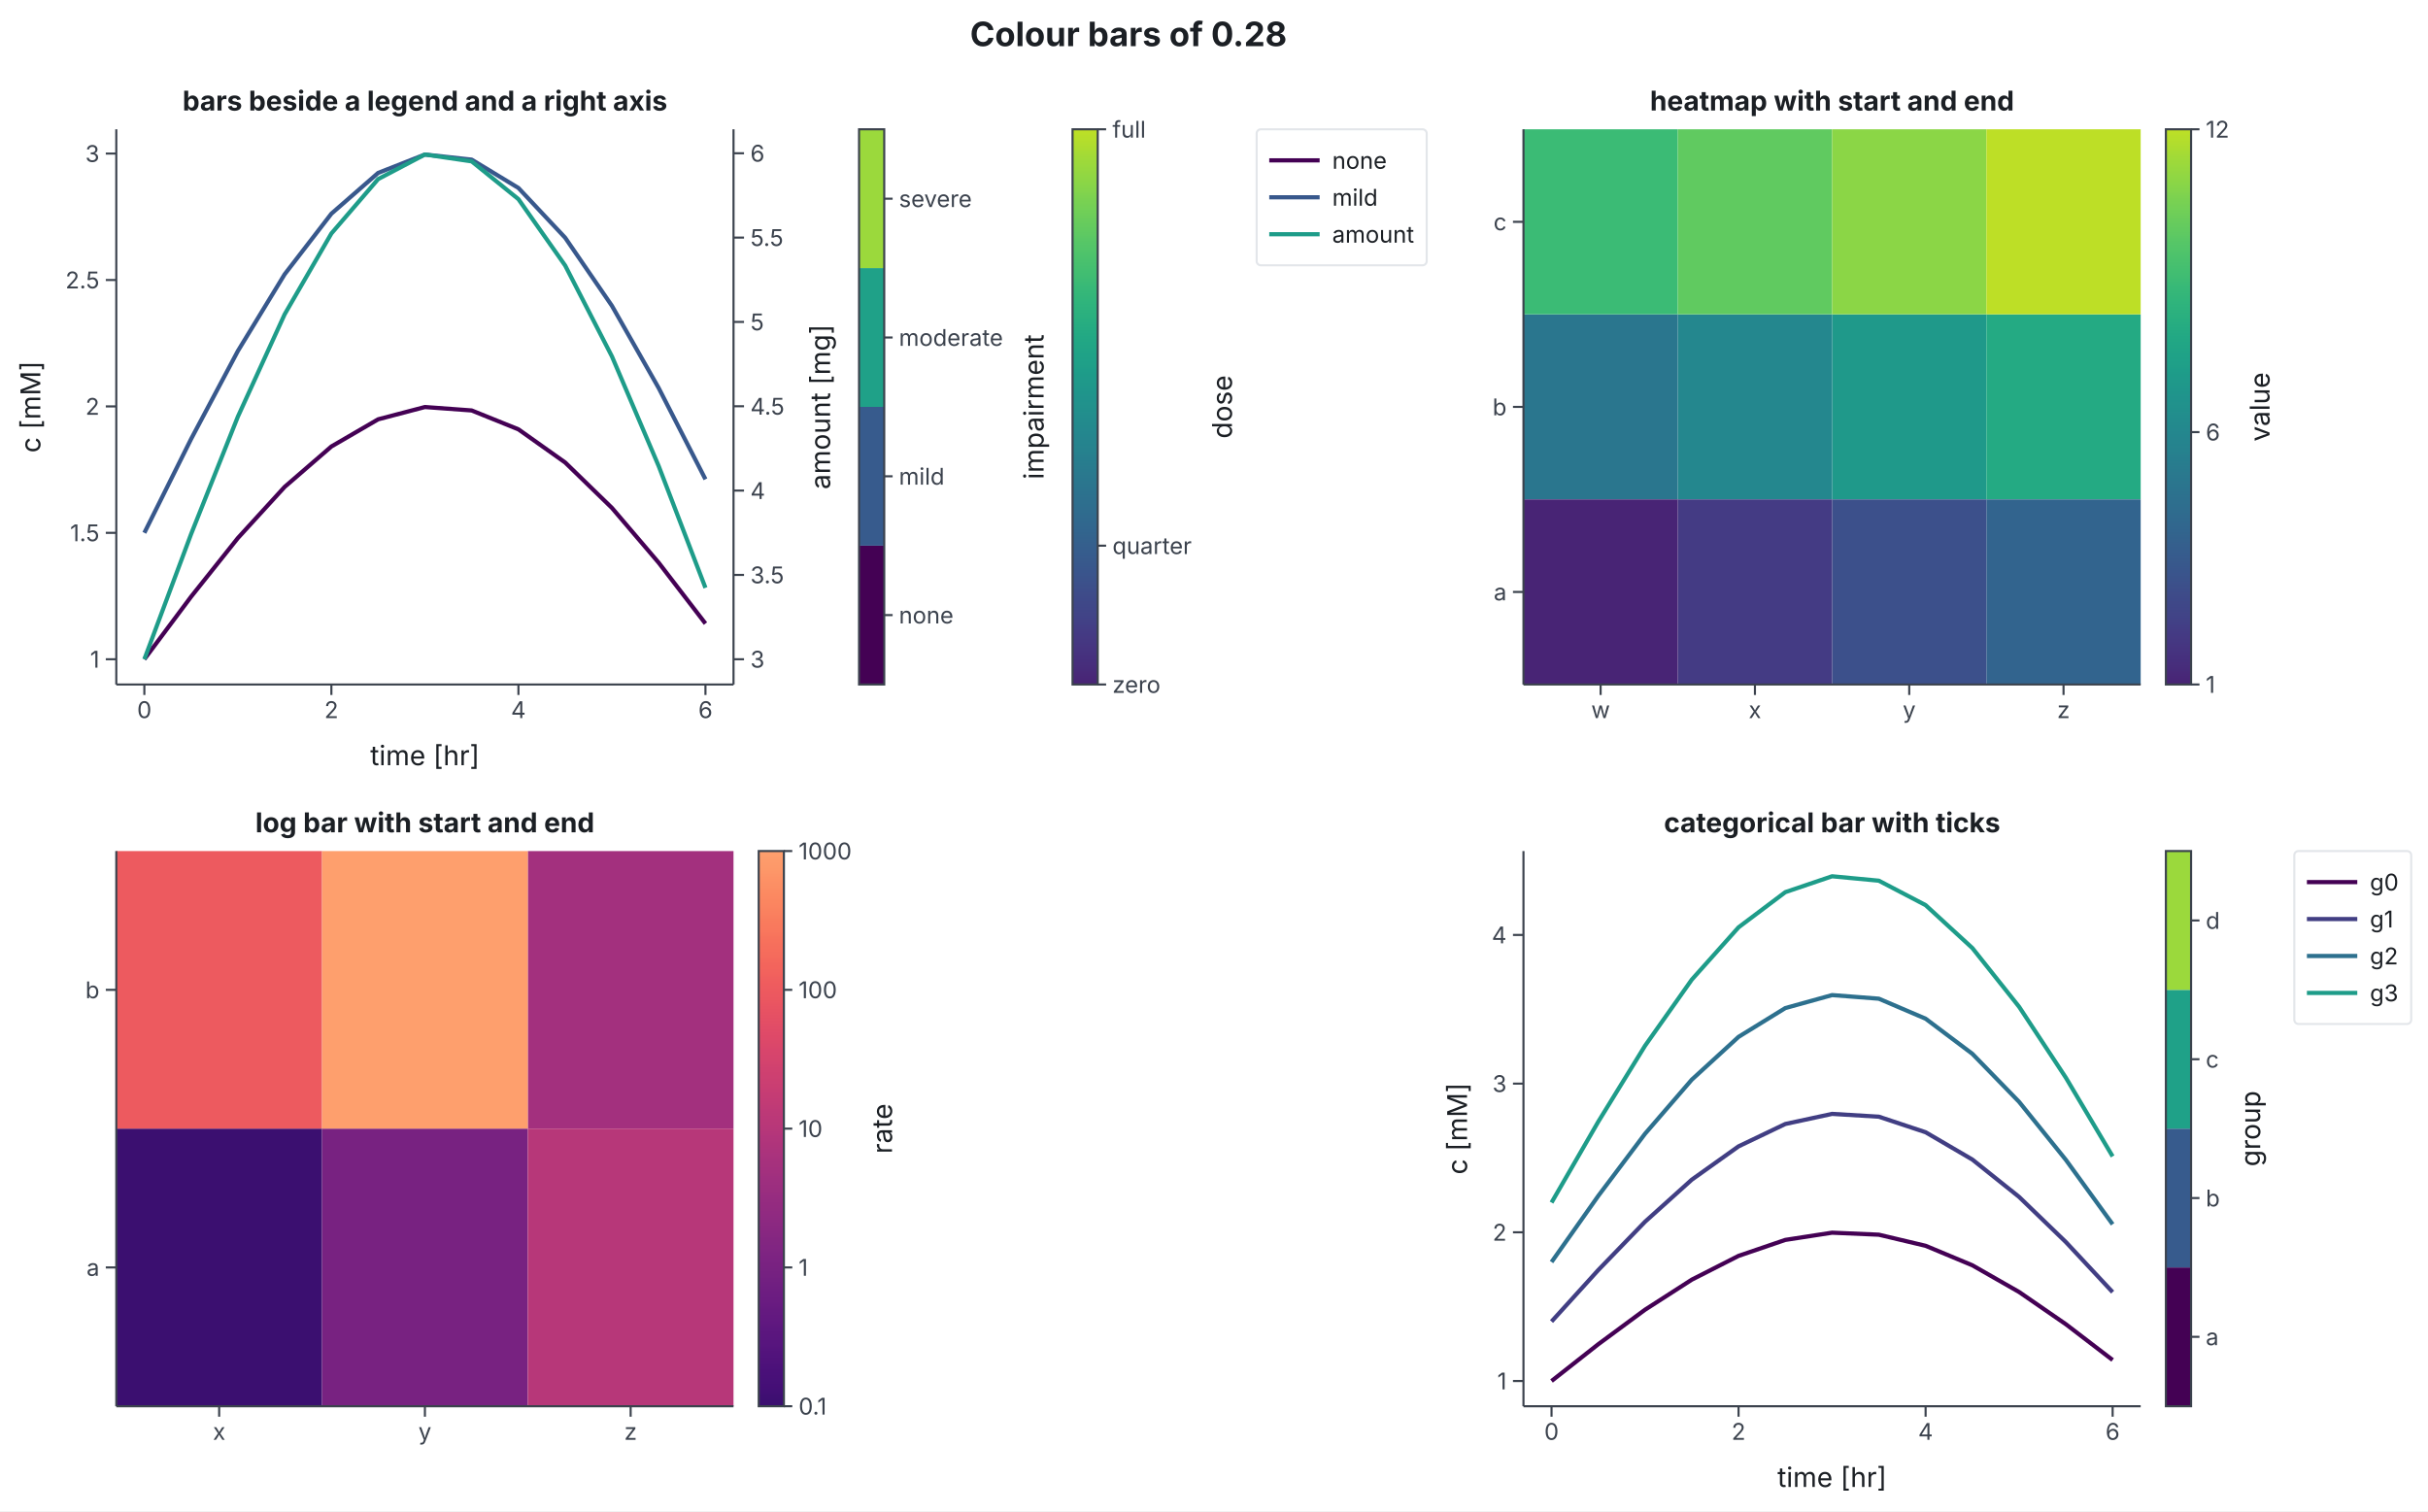
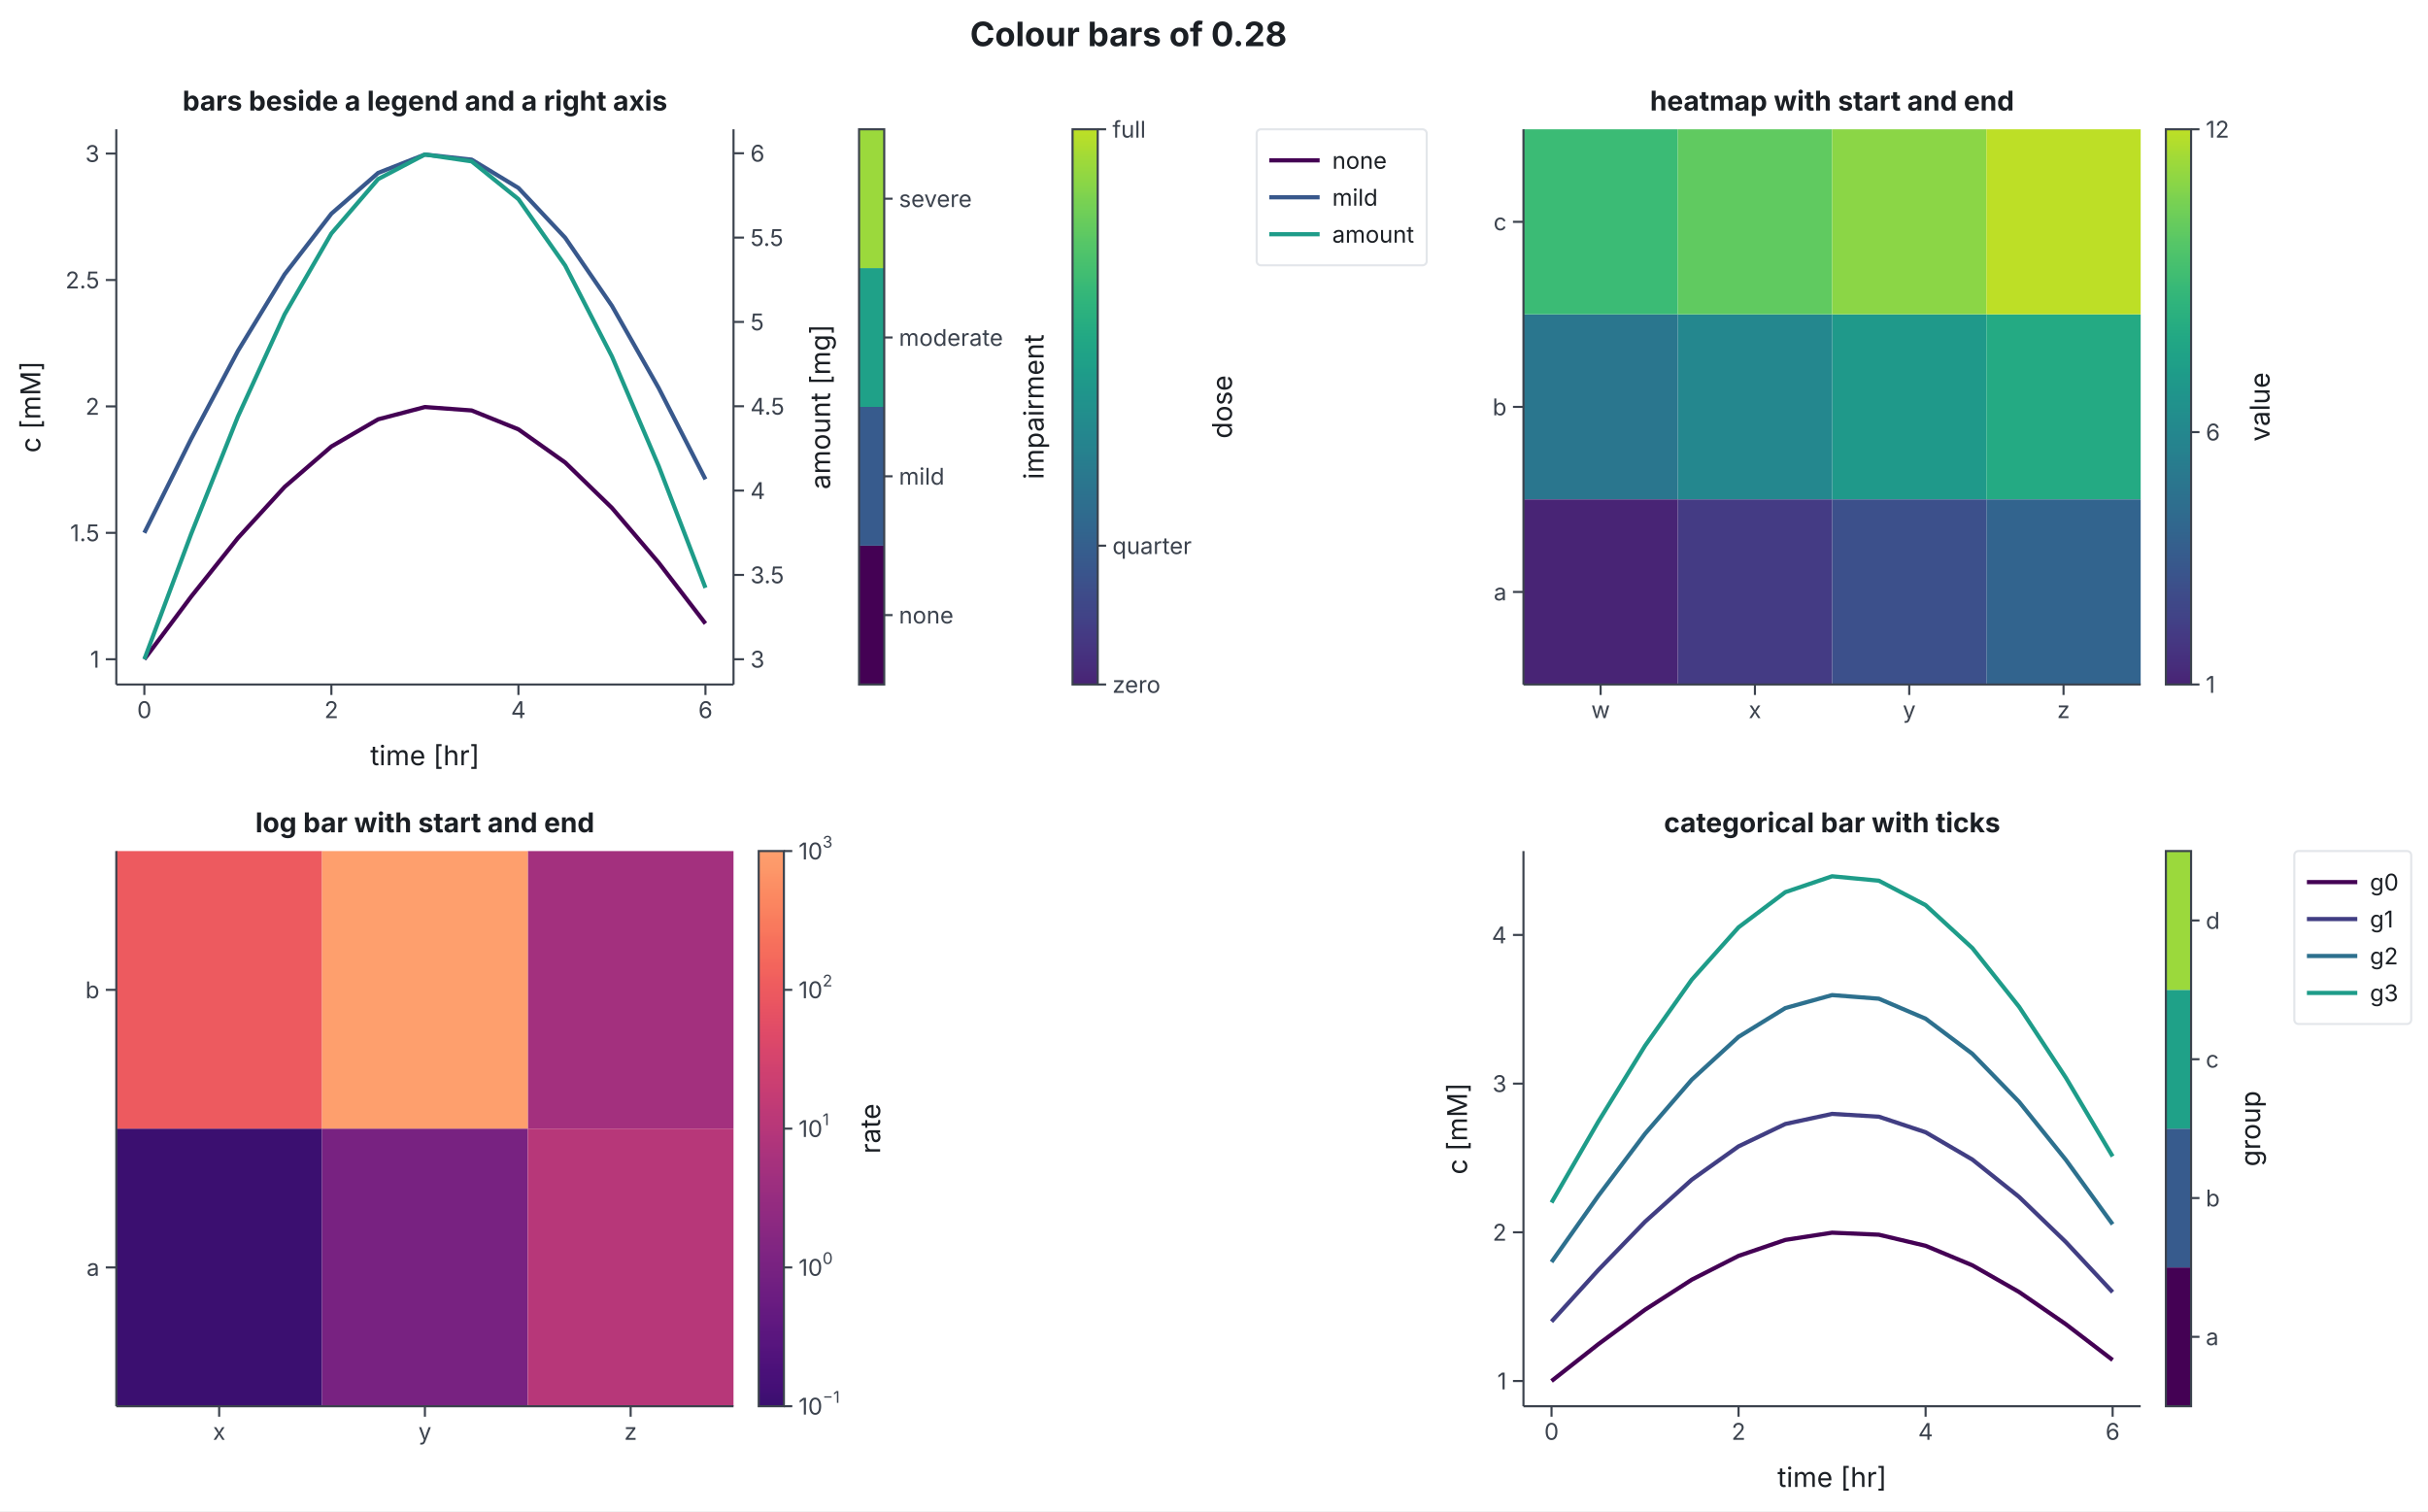
<svg xmlns="http://www.w3.org/2000/svg" width="1156.7" height="720" viewBox="0 0 1156.7 720" class="sbmlsim-figure" role="img" font-family="Inter, -apple-system, BlinkMacSystemFont, 'Segoe UI', Roboto, Helvetica, Arial, sans-serif">
  <defs>
-     <clipPath id="sbmlsim-68cd786d5f91-p0-clip-0">
+     <clipPath id="sbmlsim-96961270f72c-p0-clip-0">
      <rect x="47.4" y="21.6" width="294.04" height="264.52" />
    </clipPath>
-     <clipPath id="sbmlsim-68cd786d5f91-p0-o-clip-0">
+     <clipPath id="sbmlsim-96961270f72c-p0-o-clip-0">
      <rect x="47.4" y="21.6" width="294.04" height="264.52" />
    </clipPath>
-     <linearGradient id="sbmlsim-68cd786d5f91-p0-colorbar-1" x1="0" y1="1" x2="0" y2="0">
+     <linearGradient id="sbmlsim-96961270f72c-p0-colorbar-1" x1="0" y1="1" x2="0" y2="0">
      <stop offset="0" stop-color="#482475" />
      <stop offset="0.016" stop-color="#482878" />
      <stop offset="0.031" stop-color="#472d7b" />
      <stop offset="0.047" stop-color="#46307e" />
      <stop offset="0.062" stop-color="#463480" />
      <stop offset="0.078" stop-color="#453882" />
      <stop offset="0.094" stop-color="#443b84" />
      <stop offset="0.109" stop-color="#424086" />
      <stop offset="0.125" stop-color="#414487" />
      <stop offset="0.141" stop-color="#3f4788" />
      <stop offset="0.156" stop-color="#3e4a89" />
      <stop offset="0.172" stop-color="#3d4e8a" />
      <stop offset="0.188" stop-color="#3b528b" />
      <stop offset="0.203" stop-color="#39558c" />
      <stop offset="0.219" stop-color="#38598c" />
      <stop offset="0.234" stop-color="#365c8d" />
      <stop offset="0.25" stop-color="#355f8d" />
      <stop offset="0.266" stop-color="#33638d" />
      <stop offset="0.281" stop-color="#31668e" />
      <stop offset="0.297" stop-color="#30698e" />
      <stop offset="0.312" stop-color="#2f6c8e" />
      <stop offset="0.328" stop-color="#2e6f8e" />
      <stop offset="0.344" stop-color="#2c728e" />
      <stop offset="0.359" stop-color="#2b758e" />
      <stop offset="0.375" stop-color="#2a788e" />
      <stop offset="0.391" stop-color="#297b8e" />
      <stop offset="0.406" stop-color="#277e8e" />
      <stop offset="0.422" stop-color="#26828e" />
      <stop offset="0.438" stop-color="#25848e" />
      <stop offset="0.453" stop-color="#24878e" />
      <stop offset="0.469" stop-color="#238a8d" />
      <stop offset="0.484" stop-color="#228d8d" />
      <stop offset="0.5" stop-color="#21918c" />
      <stop offset="0.516" stop-color="#20938c" />
      <stop offset="0.531" stop-color="#1f968b" />
      <stop offset="0.547" stop-color="#1f998a" />
      <stop offset="0.562" stop-color="#1e9c89" />
      <stop offset="0.578" stop-color="#1fa088" />
      <stop offset="0.594" stop-color="#1fa287" />
      <stop offset="0.609" stop-color="#21a585" />
      <stop offset="0.625" stop-color="#22a884" />
      <stop offset="0.641" stop-color="#25ab82" />
      <stop offset="0.656" stop-color="#28ae80" />
      <stop offset="0.672" stop-color="#2cb17e" />
      <stop offset="0.688" stop-color="#2fb47c" />
      <stop offset="0.703" stop-color="#34b679" />
      <stop offset="0.719" stop-color="#38b977" />
      <stop offset="0.734" stop-color="#3fbc73" />
      <stop offset="0.75" stop-color="#44bf70" />
      <stop offset="0.766" stop-color="#4ac16d" />
      <stop offset="0.781" stop-color="#50c46a" />
      <stop offset="0.797" stop-color="#56c667" />
      <stop offset="0.812" stop-color="#5ec962" />
      <stop offset="0.828" stop-color="#65cb5e" />
      <stop offset="0.844" stop-color="#6ccd5a" />
      <stop offset="0.859" stop-color="#73d056" />
      <stop offset="0.875" stop-color="#7ad151" />
      <stop offset="0.891" stop-color="#84d44b" />
      <stop offset="0.906" stop-color="#8bd646" />
      <stop offset="0.922" stop-color="#93d741" />
      <stop offset="0.938" stop-color="#9bd93c" />
      <stop offset="0.953" stop-color="#a2da37" />
      <stop offset="0.969" stop-color="#addc30" />
      <stop offset="0.984" stop-color="#b5de2b" />
      <stop offset="1" stop-color="#bddf26" />
    </linearGradient>
-     <clipPath id="sbmlsim-68cd786d5f91-p1-clip-0">
+     <clipPath id="sbmlsim-96961270f72c-p1-clip-0">
      <rect x="38.1" y="21.6" width="294.04" height="264.52" />
    </clipPath>
-     <linearGradient id="sbmlsim-68cd786d5f91-p1-colorbar" x1="0" y1="1" x2="0" y2="0">
+     <linearGradient id="sbmlsim-96961270f72c-p1-colorbar" x1="0" y1="1" x2="0" y2="0">
      <stop offset="0" stop-color="#482475" />
      <stop offset="0.016" stop-color="#482878" />
      <stop offset="0.031" stop-color="#472d7b" />
      <stop offset="0.047" stop-color="#46307e" />
      <stop offset="0.062" stop-color="#463480" />
      <stop offset="0.078" stop-color="#453882" />
      <stop offset="0.094" stop-color="#443b84" />
      <stop offset="0.109" stop-color="#424086" />
      <stop offset="0.125" stop-color="#414487" />
      <stop offset="0.141" stop-color="#3f4788" />
      <stop offset="0.156" stop-color="#3e4a89" />
      <stop offset="0.172" stop-color="#3d4e8a" />
      <stop offset="0.188" stop-color="#3b528b" />
      <stop offset="0.203" stop-color="#39558c" />
      <stop offset="0.219" stop-color="#38598c" />
      <stop offset="0.234" stop-color="#365c8d" />
      <stop offset="0.25" stop-color="#355f8d" />
      <stop offset="0.266" stop-color="#33638d" />
      <stop offset="0.281" stop-color="#31668e" />
      <stop offset="0.297" stop-color="#30698e" />
      <stop offset="0.312" stop-color="#2f6c8e" />
      <stop offset="0.328" stop-color="#2e6f8e" />
      <stop offset="0.344" stop-color="#2c728e" />
      <stop offset="0.359" stop-color="#2b758e" />
      <stop offset="0.375" stop-color="#2a788e" />
      <stop offset="0.391" stop-color="#297b8e" />
      <stop offset="0.406" stop-color="#277e8e" />
      <stop offset="0.422" stop-color="#26828e" />
      <stop offset="0.438" stop-color="#25848e" />
      <stop offset="0.453" stop-color="#24878e" />
      <stop offset="0.469" stop-color="#238a8d" />
      <stop offset="0.484" stop-color="#228d8d" />
      <stop offset="0.5" stop-color="#21918c" />
      <stop offset="0.516" stop-color="#20938c" />
      <stop offset="0.531" stop-color="#1f968b" />
      <stop offset="0.547" stop-color="#1f998a" />
      <stop offset="0.562" stop-color="#1e9c89" />
      <stop offset="0.578" stop-color="#1fa088" />
      <stop offset="0.594" stop-color="#1fa287" />
      <stop offset="0.609" stop-color="#21a585" />
      <stop offset="0.625" stop-color="#22a884" />
      <stop offset="0.641" stop-color="#25ab82" />
      <stop offset="0.656" stop-color="#28ae80" />
      <stop offset="0.672" stop-color="#2cb17e" />
      <stop offset="0.688" stop-color="#2fb47c" />
      <stop offset="0.703" stop-color="#34b679" />
      <stop offset="0.719" stop-color="#38b977" />
      <stop offset="0.734" stop-color="#3fbc73" />
      <stop offset="0.75" stop-color="#44bf70" />
      <stop offset="0.766" stop-color="#4ac16d" />
      <stop offset="0.781" stop-color="#50c46a" />
      <stop offset="0.797" stop-color="#56c667" />
      <stop offset="0.812" stop-color="#5ec962" />
      <stop offset="0.828" stop-color="#65cb5e" />
      <stop offset="0.844" stop-color="#6ccd5a" />
      <stop offset="0.859" stop-color="#73d056" />
      <stop offset="0.875" stop-color="#7ad151" />
      <stop offset="0.891" stop-color="#84d44b" />
      <stop offset="0.906" stop-color="#8bd646" />
      <stop offset="0.922" stop-color="#93d741" />
      <stop offset="0.938" stop-color="#9bd93c" />
      <stop offset="0.953" stop-color="#a2da37" />
      <stop offset="0.969" stop-color="#addc30" />
      <stop offset="0.984" stop-color="#b5de2b" />
      <stop offset="1" stop-color="#bddf26" />
    </linearGradient>
-     <clipPath id="sbmlsim-68cd786d5f91-p2-clip-0">
+     <clipPath id="sbmlsim-96961270f72c-p2-clip-0">
      <rect x="47.4" y="21.6" width="294.04" height="264.52" />
    </clipPath>
-     <linearGradient id="sbmlsim-68cd786d5f91-p2-colorbar" x1="0" y1="1" x2="0" y2="0">
+     <linearGradient id="sbmlsim-96961270f72c-p2-colorbar" x1="0" y1="1" x2="0" y2="0">
      <stop offset="0" stop-color="#3b0f70" />
      <stop offset="0.016" stop-color="#3f0f72" />
      <stop offset="0.031" stop-color="#440f76" />
      <stop offset="0.047" stop-color="#471078" />
      <stop offset="0.062" stop-color="#4a1079" />
      <stop offset="0.078" stop-color="#4f127b" />
      <stop offset="0.094" stop-color="#52137c" />
      <stop offset="0.109" stop-color="#57157e" />
      <stop offset="0.125" stop-color="#5a167e" />
      <stop offset="0.141" stop-color="#5d177f" />
      <stop offset="0.156" stop-color="#621980" />
      <stop offset="0.172" stop-color="#651a80" />
      <stop offset="0.188" stop-color="#6a1c81" />
      <stop offset="0.203" stop-color="#6d1d81" />
      <stop offset="0.219" stop-color="#701f81" />
      <stop offset="0.234" stop-color="#752181" />
      <stop offset="0.25" stop-color="#782281" />
      <stop offset="0.266" stop-color="#7c2382" />
      <stop offset="0.281" stop-color="#802582" />
      <stop offset="0.297" stop-color="#832681" />
      <stop offset="0.312" stop-color="#882781" />
      <stop offset="0.328" stop-color="#8b2981" />
      <stop offset="0.344" stop-color="#902a81" />
      <stop offset="0.359" stop-color="#932b80" />
      <stop offset="0.375" stop-color="#962c80" />
      <stop offset="0.391" stop-color="#9b2e7f" />
      <stop offset="0.406" stop-color="#9e2f7f" />
      <stop offset="0.422" stop-color="#a3307e" />
      <stop offset="0.438" stop-color="#a6317d" />
      <stop offset="0.453" stop-color="#aa337d" />
      <stop offset="0.469" stop-color="#ae347b" />
      <stop offset="0.484" stop-color="#b2357b" />
      <stop offset="0.5" stop-color="#b73779" />
      <stop offset="0.516" stop-color="#ba3878" />
      <stop offset="0.531" stop-color="#bd3977" />
      <stop offset="0.547" stop-color="#c23b75" />
      <stop offset="0.562" stop-color="#c53c74" />
      <stop offset="0.578" stop-color="#ca3e72" />
      <stop offset="0.594" stop-color="#cd4071" />
      <stop offset="0.609" stop-color="#d0416f" />
      <stop offset="0.625" stop-color="#d5446d" />
      <stop offset="0.641" stop-color="#d8456c" />
      <stop offset="0.656" stop-color="#dc4869" />
      <stop offset="0.672" stop-color="#df4a68" />
      <stop offset="0.688" stop-color="#e24d66" />
      <stop offset="0.703" stop-color="#e55064" />
      <stop offset="0.719" stop-color="#e85362" />
      <stop offset="0.734" stop-color="#eb5760" />
      <stop offset="0.75" stop-color="#ed5a5f" />
      <stop offset="0.766" stop-color="#ef5d5e" />
      <stop offset="0.781" stop-color="#f2625d" />
      <stop offset="0.797" stop-color="#f3655c" />
      <stop offset="0.812" stop-color="#f56b5c" />
      <stop offset="0.828" stop-color="#f66e5c" />
      <stop offset="0.844" stop-color="#f7725c" />
      <stop offset="0.859" stop-color="#f9785d" />
      <stop offset="0.875" stop-color="#f97b5d" />
      <stop offset="0.891" stop-color="#fa815f" />
      <stop offset="0.906" stop-color="#fb8560" />
      <stop offset="0.922" stop-color="#fc8961" />
      <stop offset="0.938" stop-color="#fc8e64" />
      <stop offset="0.953" stop-color="#fd9266" />
      <stop offset="0.969" stop-color="#fd9869" />
      <stop offset="0.984" stop-color="#fd9b6b" />
      <stop offset="1" stop-color="#fe9f6d" />
    </linearGradient>
-     <clipPath id="sbmlsim-68cd786d5f91-p3-clip-0">
+     <clipPath id="sbmlsim-96961270f72c-p3-clip-0">
      <rect x="38.1" y="21.6" width="294.04" height="264.52" />
    </clipPath>
  </defs>
  <g class="charton-background">
    <rect x="0" y="0" width="1156.7" height="720" fill="#ffffff" />
  </g>
  <g class="sbmlsim-figure-title">
    <text x="537.62" y="16" font-size="16" font-weight="bold" text-anchor="middle" dominant-baseline="middle" fill="#1b1f24">Colour bars of 0.28</text>
  </g>
  <svg class="sbmlsim-plot" data-plot="stack" x="8" y="40" width="581" height="329" overflow="visible">
    <g class="charton-title">
      <text x="194.43" y="7.8" font-size="13" fill="#1b1f24" text-anchor="middle" dominant-baseline="middle" font-weight="bold">bars beside a legend and a right axis</text>
    </g>
-     <g class="charton-plot" clip-path="url(#sbmlsim-68cd786d5f91-p0-clip-0)">
+     <g class="charton-plot" clip-path="url(#sbmlsim-96961270f72c-p0-clip-0)">
      <g class="sbmlsim-element sbmlsim-curve" data-element="c0" data-legend="c0">
        <g class="charton-mark charton-mark-path">
          <path d="M60.77 274.1L83.04 244.29L105.32 216.35L127.6 191.99L149.87 172.73L172.15 159.78L194.43 153.93L216.7 155.56L238.98 164.56L261.25 180.36L283.53 202L305.81 228.12L328.08 257.1" fill="none" stroke="#440154" stroke-width="2" stroke-linejoin="round" />
        </g>
      </g>
      <g class="sbmlsim-element sbmlsim-curve" data-element="c1" data-legend="c1">
        <g class="charton-mark charton-mark-path">
          <path d="M60.77 213.87L83.04 169.16L105.32 127.24L127.6 90.69L149.87 61.81L172.15 42.38L194.43 33.62L216.7 36.06L238.98 49.56L261.25 73.27L283.53 105.72L305.81 144.9L328.08 188.36" fill="none" stroke="#38588c" stroke-width="2" stroke-linejoin="round" />
        </g>
      </g>
    </g>
    <g class="charton-axis charton-axis-x" data-axis="x">
      <g class="charton-axis-line">
        <path d="M47.4 286.12L341.45 286.12" fill="none" stroke="#3b424d" stroke-width="1" stroke-linejoin="round" />
      </g>
      <g class="charton-tick">
        <path d="M60.77 286.12L60.77 291.12" fill="none" stroke="#3b424d" stroke-width="1" stroke-linejoin="round" />
        <path d="M149.87 286.12L149.87 291.12" fill="none" stroke="#3b424d" stroke-width="1" stroke-linejoin="round" />
        <path d="M238.98 286.12L238.98 291.12" fill="none" stroke="#3b424d" stroke-width="1" stroke-linejoin="round" />
        <path d="M328.08 286.12L328.08 291.12" fill="none" stroke="#3b424d" stroke-width="1" stroke-linejoin="round" />
      </g>
      <g class="charton-tick-label">
        <text x="60.77" y="294.12" font-size="11" fill="#3b424d" text-anchor="middle" dominant-baseline="hanging">0</text>
        <text x="149.87" y="294.12" font-size="11" fill="#3b424d" text-anchor="middle" dominant-baseline="hanging">2</text>
        <text x="238.98" y="294.12" font-size="11" fill="#3b424d" text-anchor="middle" dominant-baseline="hanging">4</text>
        <text x="328.08" y="294.12" font-size="11" fill="#3b424d" text-anchor="middle" dominant-baseline="hanging">6</text>
      </g>
      <g class="charton-axis-title">
        <text x="194.43" y="315.12" font-size="13" fill="#1b1f24" text-anchor="middle" dominant-baseline="hanging">time [hr]</text>
      </g>
    </g>
    <g class="charton-axis charton-axis-y" data-axis="y">
      <g class="charton-axis-line">
        <path d="M47.4 21.6L47.4 286.12" fill="none" stroke="#3b424d" stroke-width="1" stroke-linejoin="round" />
      </g>
      <g class="charton-tick">
        <path d="M47.4 274.1L42.4 274.1" fill="none" stroke="#3b424d" stroke-width="1" stroke-linejoin="round" />
        <path d="M47.4 213.87L42.4 213.87" fill="none" stroke="#3b424d" stroke-width="1" stroke-linejoin="round" />
        <path d="M47.4 153.63L42.4 153.63" fill="none" stroke="#3b424d" stroke-width="1" stroke-linejoin="round" />
        <path d="M47.4 93.4L42.4 93.4" fill="none" stroke="#3b424d" stroke-width="1" stroke-linejoin="round" />
        <path d="M47.4 33.17L42.4 33.17" fill="none" stroke="#3b424d" stroke-width="1" stroke-linejoin="round" />
      </g>
      <g class="charton-tick-label">
        <text x="39.4" y="274.1" font-size="11" fill="#3b424d" text-anchor="end" dominant-baseline="central">1</text>
        <text x="39.4" y="213.87" font-size="11" fill="#3b424d" text-anchor="end" dominant-baseline="central">1.5</text>
        <text x="39.4" y="153.63" font-size="11" fill="#3b424d" text-anchor="end" dominant-baseline="central">2</text>
        <text x="39.4" y="93.4" font-size="11" fill="#3b424d" text-anchor="end" dominant-baseline="central">2.5</text>
        <text x="39.4" y="33.17" font-size="11" fill="#3b424d" text-anchor="end" dominant-baseline="central">3</text>
      </g>
      <g class="charton-axis-title">
        <text x="6.5" y="153.86" font-size="13" fill="#1b1f24" text-anchor="middle" dominant-baseline="middle" transform="rotate(-90 6.5 153.86)">c [mM]</text>
      </g>
    </g>
-     <g class="charton-plot" clip-path="url(#sbmlsim-68cd786d5f91-p0-o-clip-0)">
+     <g class="charton-plot" clip-path="url(#sbmlsim-96961270f72c-p0-o-clip-0)">
      <g class="sbmlsim-element sbmlsim-curve" data-element="a" data-legend="a">
        <g class="charton-mark charton-mark-path">
          <path d="M60.77 274.1L83.04 214.46L105.32 158.52L127.6 109.77L149.87 71.24L172.15 45.32L194.43 33.62L216.7 36.88L238.98 54.89L261.25 86.52L283.53 129.82L305.81 182.09L328.08 240.07" fill="none" stroke="#1e9c89" stroke-width="2" stroke-linejoin="round" />
        </g>
      </g>
    </g>
    <g class="charton-axis charton-axis-y2" data-axis="y2">
      <g class="charton-axis-line">
        <path d="M341.45 21.6L341.45 286.12" fill="none" stroke="#3b424d" stroke-width="1" />
      </g>
      <g class="charton-tick">
        <path d="M341.45 274.1L346.45 274.1" fill="none" stroke="#3b424d" stroke-width="1" />
        <path d="M341.45 233.92L346.45 233.92" fill="none" stroke="#3b424d" stroke-width="1" />
        <path d="M341.45 193.74L346.45 193.74" fill="none" stroke="#3b424d" stroke-width="1" />
        <path d="M341.45 153.56L346.45 153.56" fill="none" stroke="#3b424d" stroke-width="1" />
        <path d="M341.45 113.38L346.45 113.38" fill="none" stroke="#3b424d" stroke-width="1" />
        <path d="M341.45 73.2L346.45 73.2" fill="none" stroke="#3b424d" stroke-width="1" />
        <path d="M341.45 33.02L346.45 33.02" fill="none" stroke="#3b424d" stroke-width="1" />
      </g>
      <g class="charton-tick-label">
        <text x="349.45" y="274.1" font-size="11" fill="#3b424d" dominant-baseline="central">3</text>
        <text x="349.45" y="233.92" font-size="11" fill="#3b424d" dominant-baseline="central">3.5</text>
        <text x="349.45" y="193.74" font-size="11" fill="#3b424d" dominant-baseline="central">4</text>
        <text x="349.45" y="153.56" font-size="11" fill="#3b424d" dominant-baseline="central">4.5</text>
        <text x="349.45" y="113.38" font-size="11" fill="#3b424d" dominant-baseline="central">5</text>
        <text x="349.45" y="73.2" font-size="11" fill="#3b424d" dominant-baseline="central">5.5</text>
        <text x="349.45" y="33.02" font-size="11" fill="#3b424d" dominant-baseline="central">6</text>
      </g>
      <g class="charton-axis-title">
        <text x="382.75" y="153.86" font-size="13" fill="#1b1f24" text-anchor="middle" dominant-baseline="middle" transform="rotate(-90 382.75 153.86)">amount [mg]</text>
      </g>
    </g>
    <g class="sbmlsim-colorbar">
      <rect x="401.25" y="219.99" width="12" height="66.13" fill="#440154" />
      <rect x="401.25" y="153.86" width="12" height="66.13" fill="#375b8d" />
      <rect x="401.25" y="87.73" width="12" height="66.13" fill="#1fa188" />
      <rect x="401.25" y="21.6" width="12" height="66.13" fill="#9bd93c" />
      <rect x="401.25" y="21.6" width="12" height="264.52" fill="none" stroke="#3b424d" stroke-width="1" />
      <g class="sbmlsim-colorbar-ticks" stroke="#3b424d" stroke-width="1">
        <line x1="413.25" y1="253.06" x2="417.25" y2="253.06" />
        <line x1="413.25" y1="186.93" x2="417.25" y2="186.93" />
        <line x1="413.25" y1="120.8" x2="417.25" y2="120.8" />
        <line x1="413.25" y1="54.67" x2="417.25" y2="54.67" />
      </g>
      <g class="sbmlsim-colorbar-tick-labels" fill="#3b424d" font-size="11">
        <text x="420.25" y="253.06" dominant-baseline="middle">none</text>
        <text x="420.25" y="186.93" dominant-baseline="middle">mild</text>
        <text x="420.25" y="120.8" dominant-baseline="middle">moderate</text>
        <text x="420.25" y="54.67" dominant-baseline="middle">severe</text>
      </g>
      <g class="sbmlsim-colorbar-label">
        <text x="484.46" y="153.86" font-size="13" fill="#1b1f24" text-anchor="middle" dominant-baseline="middle" transform="rotate(-90 484.46 153.86)">impairment</text>
      </g>
    </g>
    <g class="sbmlsim-colorbar">
-       <rect x="502.96" y="21.6" width="12" height="264.52" fill="url(#sbmlsim-68cd786d5f91-p0-colorbar-1)" />
+       <rect x="502.96" y="21.6" width="12" height="264.52" fill="url(#sbmlsim-96961270f72c-p0-colorbar-1)" />
      <rect x="502.96" y="21.6" width="12" height="264.52" fill="none" stroke="#3b424d" stroke-width="1" />
      <g class="sbmlsim-colorbar-ticks" stroke="#3b424d" stroke-width="1">
        <line x1="514.96" y1="286.12" x2="518.96" y2="286.12" />
        <line x1="514.96" y1="219.99" x2="518.96" y2="219.99" />
        <line x1="514.96" y1="21.6" x2="518.96" y2="21.6" />
      </g>
      <g class="sbmlsim-colorbar-tick-labels" fill="#3b424d" font-size="11">
        <text x="521.96" y="286.12" dominant-baseline="middle">zero</text>
        <text x="521.96" y="219.99" dominant-baseline="middle">quarter</text>
        <text x="521.96" y="21.6" dominant-baseline="middle">full</text>
      </g>
      <g class="sbmlsim-colorbar-label">
        <text x="574.17" y="153.86" font-size="13" fill="#1b1f24" text-anchor="middle" dominant-baseline="middle" transform="rotate(-90 574.17 153.86)">dose</text>
      </g>
    </g>
  </svg>
  <svg class="sbmlsim-plot" data-plot="heat" x="687.68" y="40" width="396" height="329" overflow="visible">
    <g class="charton-title">
      <text x="185.13" y="7.8" font-size="13" fill="#1b1f24" text-anchor="middle" dominant-baseline="middle" font-weight="bold">heatmap with start and end</text>
    </g>
-     <g class="charton-plot" clip-path="url(#sbmlsim-68cd786d5f91-p1-clip-0)">
+     <g class="charton-plot" clip-path="url(#sbmlsim-96961270f72c-p1-clip-0)">
      <g class="sbmlsim-element sbmlsim-heatmap" data-element="h">
        <g class="charton-mark charton-mark-polygon">
          <path d="M185.13 197.95L258.64 197.95L258.64 109.77L185.13 109.77Z" fill="#1f998a" />
        </g>
        <g class="charton-mark charton-mark-polygon">
          <path d="M111.61 197.95L185.13 197.95L185.13 109.77L111.61 109.77Z" fill="#24878e" />
        </g>
        <g class="charton-mark charton-mark-polygon">
          <path d="M258.64 197.95L332.15 197.95L332.15 109.77L258.64 109.77Z" fill="#24aa83" />
        </g>
        <g class="charton-mark charton-mark-polygon">
          <path d="M38.1 197.95L111.61 197.95L111.61 109.77L38.1 109.77Z" fill="#2a768e" />
        </g>
        <g class="charton-mark charton-mark-polygon">
          <path d="M258.64 286.12L332.15 286.12L332.15 197.95L258.64 197.95Z" fill="#32648e" />
        </g>
        <g class="charton-mark charton-mark-polygon">
          <path d="M38.1 109.77L111.61 109.77L111.61 21.6L38.1 21.6Z" fill="#3bbb75" />
        </g>
        <g class="charton-mark charton-mark-polygon">
          <path d="M185.13 286.12L258.64 286.12L258.64 197.95L185.13 197.95Z" fill="#3c508b" />
        </g>
        <g class="charton-mark charton-mark-polygon">
          <path d="M111.61 286.12L185.13 286.12L185.13 197.95L111.61 197.95Z" fill="#443b84" />
        </g>
        <g class="charton-mark charton-mark-polygon">
          <path d="M38.1 286.12L111.61 286.12L111.61 197.95L38.1 197.95Z" fill="#482475" />
        </g>
        <g class="charton-mark charton-mark-polygon">
          <path d="M111.61 109.77L185.13 109.77L185.13 21.6L111.61 21.6Z" fill="#60ca60" />
        </g>
        <g class="charton-mark charton-mark-polygon">
          <path d="M185.13 109.77L258.64 109.77L258.64 21.6L185.13 21.6Z" fill="#8bd646" />
        </g>
        <g class="charton-mark charton-mark-polygon">
          <path d="M258.64 109.77L332.15 109.77L332.15 21.6L258.64 21.6Z" fill="#bddf26" />
        </g>
      </g>
    </g>
    <g class="charton-axis charton-axis-x" data-axis="x">
      <g class="charton-axis-line">
        <path d="M38.1 286.12L332.15 286.12" fill="none" stroke="#3b424d" stroke-width="1" stroke-linejoin="round" />
      </g>
      <g class="charton-tick">
        <path d="M74.86 286.12L74.86 291.12" fill="none" stroke="#3b424d" stroke-width="1" stroke-linejoin="round" />
        <path d="M148.37 286.12L148.37 291.12" fill="none" stroke="#3b424d" stroke-width="1" stroke-linejoin="round" />
        <path d="M221.88 286.12L221.88 291.12" fill="none" stroke="#3b424d" stroke-width="1" stroke-linejoin="round" />
        <path d="M295.39 286.12L295.39 291.12" fill="none" stroke="#3b424d" stroke-width="1" stroke-linejoin="round" />
      </g>
      <g class="charton-tick-label">
        <text x="74.86" y="294.12" font-size="11" fill="#3b424d" text-anchor="middle" dominant-baseline="hanging">w</text>
        <text x="148.37" y="294.12" font-size="11" fill="#3b424d" text-anchor="middle" dominant-baseline="hanging">x</text>
        <text x="221.88" y="294.12" font-size="11" fill="#3b424d" text-anchor="middle" dominant-baseline="hanging">y</text>
        <text x="295.39" y="294.12" font-size="11" fill="#3b424d" text-anchor="middle" dominant-baseline="hanging">z</text>
      </g>
    </g>
    <g class="charton-axis charton-axis-y" data-axis="y">
      <g class="charton-axis-line">
        <path d="M38.1 21.6L38.1 286.12" fill="none" stroke="#3b424d" stroke-width="1" stroke-linejoin="round" />
      </g>
      <g class="charton-tick">
        <path d="M38.1 242.03L33.1 242.03" fill="none" stroke="#3b424d" stroke-width="1" stroke-linejoin="round" />
        <path d="M38.1 153.86L33.1 153.86" fill="none" stroke="#3b424d" stroke-width="1" stroke-linejoin="round" />
        <path d="M38.1 65.69L33.1 65.69" fill="none" stroke="#3b424d" stroke-width="1" stroke-linejoin="round" />
      </g>
      <g class="charton-tick-label">
        <text x="30.1" y="242.03" font-size="11" fill="#3b424d" text-anchor="end" dominant-baseline="central">a</text>
        <text x="30.1" y="153.86" font-size="11" fill="#3b424d" text-anchor="end" dominant-baseline="central">b</text>
        <text x="30.1" y="65.69" font-size="11" fill="#3b424d" text-anchor="end" dominant-baseline="central">c</text>
      </g>
    </g>
    <g class="sbmlsim-colorbar">
-       <rect x="344.15" y="21.6" width="12" height="264.52" fill="url(#sbmlsim-68cd786d5f91-p1-colorbar)" />
+       <rect x="344.15" y="21.6" width="12" height="264.52" fill="url(#sbmlsim-96961270f72c-p1-colorbar)" />
      <rect x="344.15" y="21.6" width="12" height="264.52" fill="none" stroke="#3b424d" stroke-width="1" />
      <g class="sbmlsim-colorbar-ticks" stroke="#3b424d" stroke-width="1">
        <line x1="356.15" y1="286.12" x2="360.15" y2="286.12" />
        <line x1="356.15" y1="165.88" x2="360.15" y2="165.88" />
        <line x1="356.15" y1="21.6" x2="360.15" y2="21.6" />
      </g>
      <g class="sbmlsim-colorbar-tick-labels" fill="#3b424d" font-size="11">
        <text x="363.15" y="286.12" dominant-baseline="middle">1</text>
        <text x="363.15" y="165.88" dominant-baseline="middle">6</text>
        <text x="363.15" y="21.6" dominant-baseline="middle">12</text>
      </g>
      <g class="sbmlsim-colorbar-label">
        <text x="388.83" y="153.86" font-size="13" fill="#1b1f24" text-anchor="middle" dominant-baseline="middle" transform="rotate(-90 388.83 153.86)">value</text>
      </g>
    </g>
  </svg>
  <svg class="sbmlsim-plot" data-plot="logbar" x="8" y="383.88" width="581" height="329" overflow="visible">
    <g class="charton-title">
      <text x="194.43" y="7.8" font-size="13" fill="#1b1f24" text-anchor="middle" dominant-baseline="middle" font-weight="bold">log bar with start and end</text>
    </g>
-     <g class="charton-plot" clip-path="url(#sbmlsim-68cd786d5f91-p2-clip-0)">
+     <g class="charton-plot" clip-path="url(#sbmlsim-96961270f72c-p2-clip-0)">
      <g class="sbmlsim-element sbmlsim-heatmap" data-element="hl">
        <g class="charton-mark charton-mark-polygon">
          <path d="M47.4 286.12L145.42 286.12L145.42 153.86L47.4 153.86Z" fill="#3b0f70" />
        </g>
        <g class="charton-mark charton-mark-polygon">
          <path d="M145.42 286.12L243.43 286.12L243.43 153.86L145.42 153.86Z" fill="#782281" />
        </g>
        <g class="charton-mark charton-mark-polygon">
          <path d="M243.43 153.86L341.45 153.86L341.45 21.6L243.43 21.6Z" fill="#a3307e" />
        </g>
        <g class="charton-mark charton-mark-polygon">
          <path d="M243.43 286.12L341.45 286.12L341.45 153.86L243.43 153.86Z" fill="#b73779" />
        </g>
        <g class="charton-mark charton-mark-polygon">
          <path d="M47.4 153.86L145.42 153.86L145.42 21.6L47.4 21.6Z" fill="#ed5a5f" />
        </g>
        <g class="charton-mark charton-mark-polygon">
          <path d="M145.42 153.86L243.43 153.86L243.43 21.6L145.42 21.6Z" fill="#fe9f6d" />
        </g>
      </g>
    </g>
    <g class="charton-axis charton-axis-x" data-axis="x">
      <g class="charton-axis-line">
        <path d="M47.4 286.12L341.45 286.12" fill="none" stroke="#3b424d" stroke-width="1" stroke-linejoin="round" />
      </g>
      <g class="charton-tick">
        <path d="M96.41 286.12L96.41 291.12" fill="none" stroke="#3b424d" stroke-width="1" stroke-linejoin="round" />
        <path d="M194.43 286.12L194.43 291.12" fill="none" stroke="#3b424d" stroke-width="1" stroke-linejoin="round" />
        <path d="M292.44 286.12L292.44 291.12" fill="none" stroke="#3b424d" stroke-width="1" stroke-linejoin="round" />
      </g>
      <g class="charton-tick-label">
        <text x="96.41" y="294.12" font-size="11" fill="#3b424d" text-anchor="middle" dominant-baseline="hanging">x</text>
        <text x="194.43" y="294.12" font-size="11" fill="#3b424d" text-anchor="middle" dominant-baseline="hanging">y</text>
        <text x="292.44" y="294.12" font-size="11" fill="#3b424d" text-anchor="middle" dominant-baseline="hanging">z</text>
      </g>
    </g>
    <g class="charton-axis charton-axis-y" data-axis="y">
      <g class="charton-axis-line">
        <path d="M47.4 21.6L47.4 286.12" fill="none" stroke="#3b424d" stroke-width="1" stroke-linejoin="round" />
      </g>
      <g class="charton-tick">
        <path d="M47.4 219.99L42.4 219.99" fill="none" stroke="#3b424d" stroke-width="1" stroke-linejoin="round" />
        <path d="M47.4 87.73L42.4 87.73" fill="none" stroke="#3b424d" stroke-width="1" stroke-linejoin="round" />
      </g>
      <g class="charton-tick-label">
        <text x="39.4" y="219.99" font-size="11" fill="#3b424d" text-anchor="end" dominant-baseline="central">a</text>
        <text x="39.4" y="87.73" font-size="11" fill="#3b424d" text-anchor="end" dominant-baseline="central">b</text>
      </g>
    </g>
    <g class="sbmlsim-colorbar">
-       <rect x="353.45" y="21.6" width="12" height="264.52" fill="url(#sbmlsim-68cd786d5f91-p2-colorbar)" />
+       <rect x="353.45" y="21.6" width="12" height="264.52" fill="url(#sbmlsim-96961270f72c-p2-colorbar)" />
      <rect x="353.45" y="21.6" width="12" height="264.52" fill="none" stroke="#3b424d" stroke-width="1" />
      <g class="sbmlsim-colorbar-ticks" stroke="#3b424d" stroke-width="1">
        <line x1="365.45" y1="286.12" x2="369.45" y2="286.12" />
        <line x1="365.45" y1="219.99" x2="369.45" y2="219.99" />
        <line x1="365.45" y1="153.86" x2="369.45" y2="153.86" />
        <line x1="365.45" y1="87.73" x2="369.45" y2="87.73" />
        <line x1="365.45" y1="21.6" x2="369.45" y2="21.6" />
      </g>
      <g class="sbmlsim-colorbar-tick-labels" fill="#3b424d" font-size="11">
-         <text x="372.45" y="286.12" dominant-baseline="middle">0.1</text>
-         <text x="372.45" y="219.99" dominant-baseline="middle">1</text>
-         <text x="372.45" y="153.86" dominant-baseline="middle">10</text>
-         <text x="372.45" y="87.73" dominant-baseline="middle">100</text>
-         <text x="372.45" y="21.6" dominant-baseline="middle">1000</text>
+         <text x="372.45" y="286.12" dominant-baseline="middle">10<tspan dy="-4.4" font-size="7.7">−1</tspan>
+         </text>
+         <text x="372.45" y="219.99" dominant-baseline="middle">10<tspan dy="-4.4" font-size="7.7">0</tspan>
+         </text>
+         <text x="372.45" y="153.86" dominant-baseline="middle">10<tspan dy="-4.4" font-size="7.7">1</tspan>
+         </text>
+         <text x="372.45" y="87.73" dominant-baseline="middle">10<tspan dy="-4.4" font-size="7.7">2</tspan>
+         </text>
+         <text x="372.45" y="21.6" dominant-baseline="middle">10<tspan dy="-4.4" font-size="7.7">3</tspan>
+         </text>
      </g>
      <g class="sbmlsim-colorbar-label">
-         <text x="412.24" y="153.86" font-size="13" fill="#1b1f24" text-anchor="middle" dominant-baseline="middle" transform="rotate(-90 412.24 153.86)">rate</text>
+         <text x="406.59" y="153.86" font-size="13" fill="#1b1f24" text-anchor="middle" dominant-baseline="middle" transform="rotate(-90 406.59 153.86)">rate</text>
      </g>
    </g>
  </svg>
  <svg class="sbmlsim-plot" data-plot="cat" x="687.68" y="383.88" width="396" height="329" overflow="visible">
    <g class="charton-title">
      <text x="185.13" y="7.8" font-size="13" fill="#1b1f24" text-anchor="middle" dominant-baseline="middle" font-weight="bold">categorical bar with ticks</text>
    </g>
-     <g class="charton-plot" clip-path="url(#sbmlsim-68cd786d5f91-p3-clip-0)">
+     <g class="charton-plot" clip-path="url(#sbmlsim-96961270f72c-p3-clip-0)">
      <g class="sbmlsim-element sbmlsim-curve" data-element="g0" data-legend="g0">
        <g class="charton-mark charton-mark-path">
          <path d="M51.47 274.1L73.75 256.57L96.02 240.13L118.3 225.81L140.57 214.48L162.85 206.87L185.13 203.43L207.4 204.39L229.68 209.68L251.95 218.97L274.23 231.7L296.51 247.06L318.78 264.1" fill="none" stroke="#440154" stroke-width="2" stroke-linejoin="round" />
        </g>
      </g>
      <g class="sbmlsim-element sbmlsim-curve" data-element="g1" data-legend="g1">
        <g class="charton-mark charton-mark-path">
          <path d="M51.47 245.76L73.75 221.22L96.02 198.21L118.3 178.16L140.57 162.3L162.85 151.64L185.13 146.83L207.4 148.17L229.68 155.58L251.95 168.59L274.23 186.4L296.51 207.91L318.78 231.76" fill="none" stroke="#413e83" stroke-width="2" stroke-linejoin="round" />
        </g>
      </g>
      <g class="sbmlsim-element sbmlsim-curve" data-element="g2" data-legend="g2">
        <g class="charton-mark charton-mark-path">
          <path d="M51.47 217.42L73.75 185.88L96.02 156.29L118.3 130.51L140.57 110.13L162.85 96.41L185.13 90.23L207.4 91.95L229.68 101.48L251.95 118.21L274.23 141.11L296.51 168.75L318.78 199.43" fill="none" stroke="#2d708e" stroke-width="2" stroke-linejoin="round" />
        </g>
      </g>
      <g class="sbmlsim-element sbmlsim-curve" data-element="g3" data-legend="g3">
        <g class="charton-mark charton-mark-path">
          <path d="M51.47 189.09L73.75 150.53L96.02 114.37L118.3 82.85L140.57 57.94L162.85 41.18L185.13 33.62L207.4 35.73L229.68 47.37L251.95 67.82L274.23 95.82L296.51 129.6L318.78 167.09" fill="none" stroke="#1e9c89" stroke-width="2" stroke-linejoin="round" />
        </g>
      </g>
    </g>
    <g class="charton-axis charton-axis-x" data-axis="x">
      <g class="charton-axis-line">
        <path d="M38.1 286.12L332.15 286.12" fill="none" stroke="#3b424d" stroke-width="1" stroke-linejoin="round" />
      </g>
      <g class="charton-tick">
        <path d="M51.47 286.12L51.47 291.12" fill="none" stroke="#3b424d" stroke-width="1" stroke-linejoin="round" />
        <path d="M140.57 286.12L140.57 291.12" fill="none" stroke="#3b424d" stroke-width="1" stroke-linejoin="round" />
        <path d="M229.68 286.12L229.68 291.12" fill="none" stroke="#3b424d" stroke-width="1" stroke-linejoin="round" />
        <path d="M318.78 286.12L318.78 291.12" fill="none" stroke="#3b424d" stroke-width="1" stroke-linejoin="round" />
      </g>
      <g class="charton-tick-label">
        <text x="51.47" y="294.12" font-size="11" fill="#3b424d" text-anchor="middle" dominant-baseline="hanging">0</text>
        <text x="140.57" y="294.12" font-size="11" fill="#3b424d" text-anchor="middle" dominant-baseline="hanging">2</text>
        <text x="229.68" y="294.12" font-size="11" fill="#3b424d" text-anchor="middle" dominant-baseline="hanging">4</text>
        <text x="318.78" y="294.12" font-size="11" fill="#3b424d" text-anchor="middle" dominant-baseline="hanging">6</text>
      </g>
      <g class="charton-axis-title">
        <text x="185.13" y="315.12" font-size="13" fill="#1b1f24" text-anchor="middle" dominant-baseline="hanging">time [hr]</text>
      </g>
    </g>
    <g class="charton-axis charton-axis-y" data-axis="y">
      <g class="charton-axis-line">
        <path d="M38.1 21.6L38.1 286.12" fill="none" stroke="#3b424d" stroke-width="1" stroke-linejoin="round" />
      </g>
      <g class="charton-tick">
        <path d="M38.1 274.1L33.1 274.1" fill="none" stroke="#3b424d" stroke-width="1" stroke-linejoin="round" />
        <path d="M38.1 203.25L33.1 203.25" fill="none" stroke="#3b424d" stroke-width="1" stroke-linejoin="round" />
        <path d="M38.1 132.41L33.1 132.41" fill="none" stroke="#3b424d" stroke-width="1" stroke-linejoin="round" />
        <path d="M38.1 61.57L33.1 61.57" fill="none" stroke="#3b424d" stroke-width="1" stroke-linejoin="round" />
      </g>
      <g class="charton-tick-label">
        <text x="30.1" y="274.1" font-size="11" fill="#3b424d" text-anchor="end" dominant-baseline="central">1</text>
        <text x="30.1" y="203.25" font-size="11" fill="#3b424d" text-anchor="end" dominant-baseline="central">2</text>
        <text x="30.1" y="132.41" font-size="11" fill="#3b424d" text-anchor="end" dominant-baseline="central">3</text>
        <text x="30.1" y="61.57" font-size="11" fill="#3b424d" text-anchor="end" dominant-baseline="central">4</text>
      </g>
      <g class="charton-axis-title">
        <text x="6.5" y="153.86" font-size="13" fill="#1b1f24" text-anchor="middle" dominant-baseline="middle" transform="rotate(-90 6.5 153.86)">c [mM]</text>
      </g>
    </g>
    <g class="sbmlsim-colorbar">
      <rect x="344.15" y="219.99" width="12" height="66.13" fill="#440154" />
      <rect x="344.15" y="153.86" width="12" height="66.13" fill="#375b8d" />
      <rect x="344.15" y="87.73" width="12" height="66.13" fill="#1fa188" />
      <rect x="344.15" y="21.6" width="12" height="66.13" fill="#9bd93c" />
      <rect x="344.15" y="21.6" width="12" height="264.52" fill="none" stroke="#3b424d" stroke-width="1" />
      <g class="sbmlsim-colorbar-ticks" stroke="#3b424d" stroke-width="1">
        <line x1="356.15" y1="253.05" x2="360.15" y2="253.05" />
        <line x1="356.15" y1="186.93" x2="360.15" y2="186.93" />
        <line x1="356.15" y1="120.79" x2="360.15" y2="120.79" />
        <line x1="356.15" y1="54.67" x2="360.15" y2="54.67" />
      </g>
      <g class="sbmlsim-colorbar-tick-labels" fill="#3b424d" font-size="11">
        <text x="363.15" y="253.05" dominant-baseline="middle">a</text>
        <text x="363.15" y="186.93" dominant-baseline="middle">b</text>
        <text x="363.15" y="120.79" dominant-baseline="middle">c</text>
        <text x="363.15" y="54.67" dominant-baseline="middle">d</text>
      </g>
      <g class="sbmlsim-colorbar-label">
        <text x="384.38" y="153.86" font-size="13" fill="#1b1f24" text-anchor="middle" dominant-baseline="middle" transform="rotate(-90 384.38 153.86)">group</text>
      </g>
    </g>
  </svg>
  <g class="sbmlsim-legend" data-plot="stack">
    <rect class="sbmlsim-legend-frame" x="598.67" y="61.6" width="81.01" height="64.8" rx="2" fill="#ffffff" fill-opacity="0.85" stroke="#e3e6ea" stroke-width="1" />
    <g class="sbmlsim-legend-entry" data-legend="c0">
      <g class="sbmlsim-legend-swatch" transform="translate(604.67 76.4)">
        <path d="M0 0L24 0" fill="none" stroke="#440154" stroke-width="2" />
      </g>
      <text class="sbmlsim-legend-label" x="634.67" y="76.4" font-size="11" fill="#1b1f24" dominant-baseline="central">none</text>
    </g>
    <g class="sbmlsim-legend-entry" data-legend="c1">
      <g class="sbmlsim-legend-swatch" transform="translate(604.67 94)">
        <path d="M0 0L24 0" fill="none" stroke="#38588c" stroke-width="2" />
      </g>
      <text class="sbmlsim-legend-label" x="634.67" y="94" font-size="11" fill="#1b1f24" dominant-baseline="central">mild</text>
    </g>
    <g class="sbmlsim-legend-entry" data-legend="a">
      <g class="sbmlsim-legend-swatch" transform="translate(604.67 111.6)">
        <path d="M0 0L24 0" fill="none" stroke="#1e9c89" stroke-width="2" />
      </g>
      <text class="sbmlsim-legend-label" x="634.67" y="111.6" font-size="11" fill="#1b1f24" dominant-baseline="central">amount</text>
    </g>
  </g>
  <g class="sbmlsim-legend" data-plot="cat">
    <rect class="sbmlsim-legend-frame" x="1093.01" y="405.48" width="55.69" height="82.4" rx="2" fill="#ffffff" fill-opacity="0.85" stroke="#e3e6ea" stroke-width="1" />
    <g class="sbmlsim-legend-entry" data-legend="g0">
      <g class="sbmlsim-legend-swatch" transform="translate(1099.01 420.28)">
        <path d="M0 0L24 0" fill="none" stroke="#440154" stroke-width="2" />
      </g>
      <text class="sbmlsim-legend-label" x="1129.01" y="420.28" font-size="11" fill="#1b1f24" dominant-baseline="central">g0</text>
    </g>
    <g class="sbmlsim-legend-entry" data-legend="g1">
      <g class="sbmlsim-legend-swatch" transform="translate(1099.01 437.88)">
        <path d="M0 0L24 0" fill="none" stroke="#413e83" stroke-width="2" />
      </g>
      <text class="sbmlsim-legend-label" x="1129.01" y="437.88" font-size="11" fill="#1b1f24" dominant-baseline="central">g1</text>
    </g>
    <g class="sbmlsim-legend-entry" data-legend="g2">
      <g class="sbmlsim-legend-swatch" transform="translate(1099.01 455.48)">
        <path d="M0 0L24 0" fill="none" stroke="#2d708e" stroke-width="2" />
      </g>
      <text class="sbmlsim-legend-label" x="1129.01" y="455.48" font-size="11" fill="#1b1f24" dominant-baseline="central">g2</text>
    </g>
    <g class="sbmlsim-legend-entry" data-legend="g3">
      <g class="sbmlsim-legend-swatch" transform="translate(1099.01 473.08)">
        <path d="M0 0L24 0" fill="none" stroke="#1e9c89" stroke-width="2" />
      </g>
      <text class="sbmlsim-legend-label" x="1129.01" y="473.08" font-size="11" fill="#1b1f24" dominant-baseline="central">g3</text>
    </g>
  </g>
</svg>
